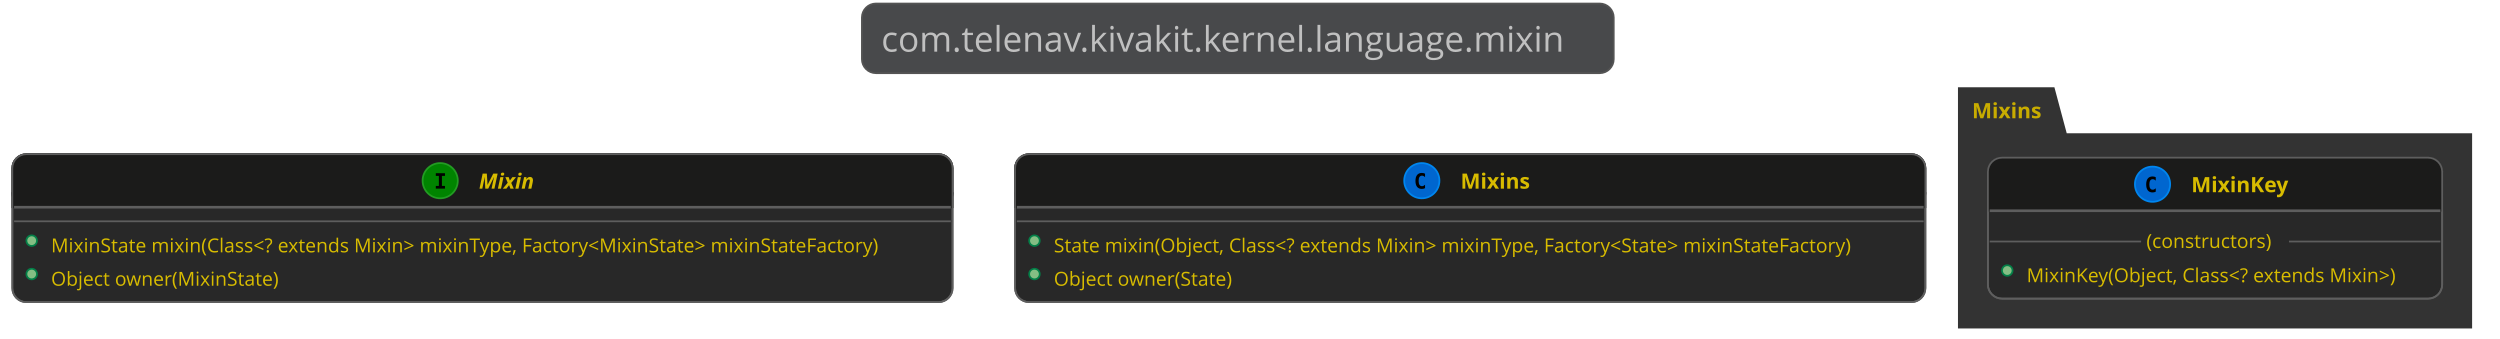
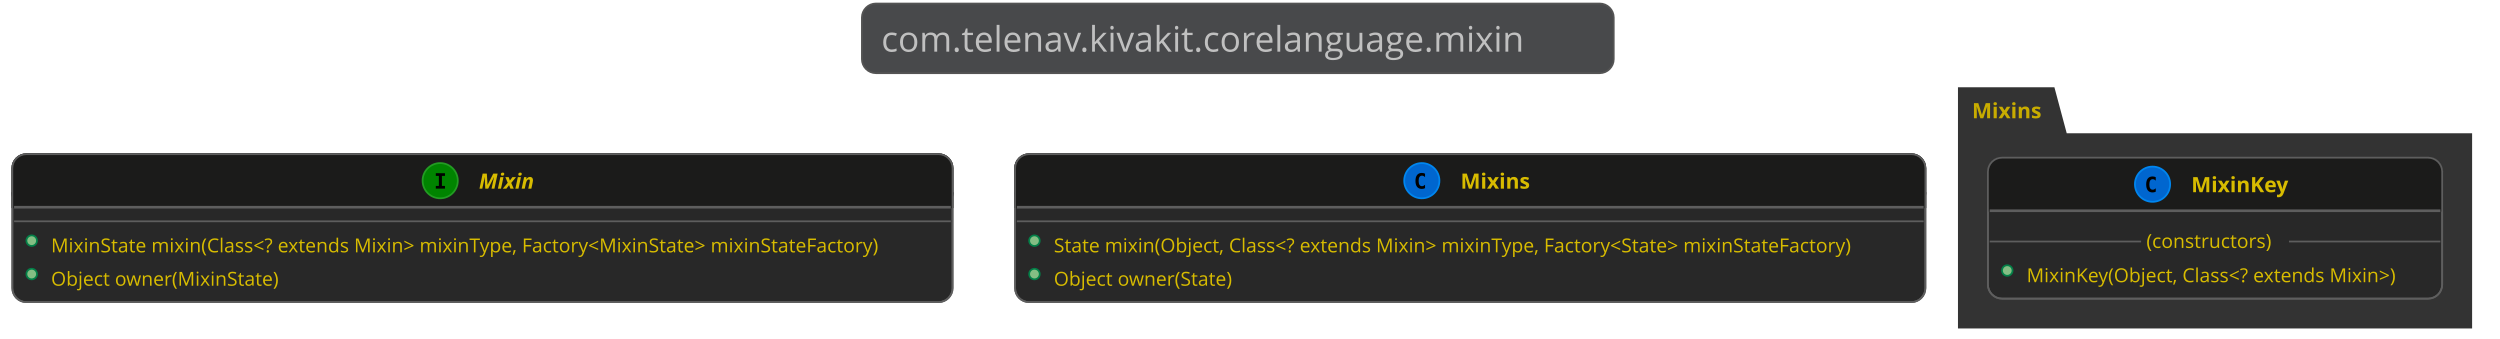
<svg xmlns="http://www.w3.org/2000/svg" contentScriptType="application/ecmascript" contentStyleType="text/css" height="200px" preserveAspectRatio="none" style="width:1479px;height:200px;background:#333333;" version="1.1" viewBox="0 0 1479 200" width="1479.167px" zoomAndPan="magnify">
  <defs />
  <g>
    <rect fill="#48494B" height="41.203" rx="8.333" ry="8.333" style="stroke:#545454;stroke-width:1.042;" width="444.792" x="509.896" y="2.083" />
-     <text fill="#C0C0C0" font-family="Open Sans,Avenir,Nunito,Arial,Helvetica,SansSerif" font-size="20.833" lengthAdjust="spacing" textLength="421.875" x="521.354" y="30.558">com.telenav.kivakit.kernel.language.mixin</text>
+     <text fill="#C0C0C0" font-family="Open Sans,Avenir,Nunito,Arial,Helvetica,SansSerif" font-size="20.833" lengthAdjust="spacing" textLength="421.875" x="521.354" y="30.558">com.telenav.kivakit.corelanguage.mixin</text>
    <polygon fill="#333333" points="1159.375,52.661,1214.583,52.661,1221.875,79.883,1461.458,79.883,1461.458,193.286,1159.375,193.286,1159.375,52.661" style="stroke:#333333;stroke-width:2.083;" />
    <line style="stroke:#333333;stroke-width:2.083;" x1="1159.375" x2="1221.875" y1="79.883" y2="79.883" />
    <text fill="#C8AC00" font-family="Open Sans,Avenir,Nunito,Arial,Helvetica,SansSerif" font-size="12.5" font-weight="bold" lengthAdjust="spacing" textLength="42.708" x="1166.667" y="69.954">Mixins</text>
    <rect codeLine="13" fill="#282828" height="83.378" id="Mixins.MixinKey" rx="8.333" ry="8.333" style="stroke:#5E5E5E;stroke-width:1.042;" width="268.75" x="1176.042" y="93.286" />
    <rect fill="#1B1B1A" height="31.388" rx="8.333" ry="8.333" style="stroke:#1B1B1A;stroke-width:1.042;" width="268.75" x="1176.042" y="93.286" />
    <rect fill="#1B1B1A" height="8.333" style="stroke:#1B1B1A;stroke-width:1.042;" width="268.75" x="1176.042" y="116.341" />
    <rect codeLine="13" fill="none" height="83.378" id="Mixins.MixinKey" rx="8.333" ry="8.333" style="stroke:#5E5E5E;stroke-width:1.042;" width="268.75" x="1176.042" y="93.286" />
    <ellipse cx="1273.438" cy="108.98" fill="#0066CF" rx="10.417" ry="10.417" style="stroke:#0086EF;stroke-width:1.042;" />
    <path d="M1275.348,113.405 Q1274.921,113.625 1274.451,113.735 Q1273.981,113.845 1273.462,113.845 Q1271.619,113.845 1270.648,112.63 Q1269.678,111.416 1269.678,109.121 Q1269.678,106.82 1270.648,105.605 Q1271.619,104.391 1273.462,104.391 Q1273.981,104.391 1274.457,104.5 Q1274.933,104.61 1275.348,104.83 L1275.348,106.832 Q1274.884,106.405 1274.448,106.206 Q1274.011,106.008 1273.547,106.008 Q1272.559,106.008 1272.055,106.792 Q1271.552,107.576 1271.552,109.121 Q1271.552,110.659 1272.055,111.443 Q1272.559,112.227 1273.547,112.227 Q1274.011,112.227 1274.448,112.029 Q1274.884,111.831 1275.348,111.403 Z " fill="#000000" />
    <text fill="#D8BC00" font-family="Open Sans,Avenir,Nunito,Arial,Helvetica,SansSerif" font-size="12.5" font-weight="bold" lengthAdjust="spacing" textLength="59.375" x="1296.354" y="113.704">MixinKey</text>
    <line style="stroke:#5E5E5E;stroke-width:1.562;" x1="1177.083" x2="1443.75" y1="124.674" y2="124.674" />
    <ellipse cx="1187.5" cy="160.044" fill="#84BE84" rx="3.125" ry="3.125" style="stroke:#038048;stroke-width:1.042;" />
    <text fill="#D8BC00" font-family="Open Sans,Avenir,Nunito,Arial,Helvetica,SansSerif" font-size="11.458" lengthAdjust="spacing" textLength="236.458" x="1198.958" y="166.956">MixinKey(Object, Class&lt;? extends Mixin&gt;)</text>
    <line style="stroke:#5E5E5E;stroke-width:1.042;" x1="1177.083" x2="1266.667" y1="142.88" y2="142.88" />
    <text fill="#D8BC00" font-family="Open Sans,Avenir,Nunito,Arial,Helvetica,SansSerif" font-size="11.458" lengthAdjust="spacing" textLength="81.25" x="1269.792" y="146.69">(constructors)</text>
    <line style="stroke:#5E5E5E;stroke-width:1.042;" x1="1354.167" x2="1443.75" y1="142.88" y2="142.88" />
    <rect codeLine="6" fill="#282828" height="87.545" id="Mixin" rx="8.333" ry="8.333" style="stroke:#5E5E5E;stroke-width:1.042;" width="556.25" x="7.292" y="91.203" />
    <rect fill="#1B1B1A" height="31.388" rx="8.333" ry="8.333" style="stroke:#1B1B1A;stroke-width:1.042;" width="556.25" x="7.292" y="91.203" />
    <rect fill="#1B1B1A" height="8.333" style="stroke:#1B1B1A;stroke-width:1.042;" width="556.25" x="7.292" y="114.258" />
    <rect codeLine="6" fill="none" height="87.545" id="Mixin" rx="8.333" ry="8.333" style="stroke:#5E5E5E;stroke-width:1.042;" width="556.25" x="7.292" y="91.203" />
    <ellipse cx="260.417" cy="106.897" fill="#008400" rx="10.417" ry="10.417" style="stroke:#239C23;stroke-width:1.042;" />
    <path d="M257.821,104.059 L257.821,102.472 L263.247,102.472 L263.247,104.059 L261.434,104.059 L261.434,109.998 L263.247,109.998 L263.247,111.585 L257.821,111.585 L257.821,109.998 L259.633,109.998 L259.633,104.059 Z " fill="#000000" />
    <text fill="#D8BC00" font-family="Open Sans,Avenir,Nunito,Arial,Helvetica,SansSerif" font-size="12.5" font-style="italic" font-weight="bold" lengthAdjust="spacing" textLength="35.417" x="283.333" y="111.621">Mixin</text>
    <line style="stroke:#5E5E5E;stroke-width:1.562;" x1="8.333" x2="562.5" y1="122.591" y2="122.591" />
    <line style="stroke:#5E5E5E;stroke-width:1.042;" x1="8.333" x2="562.5" y1="130.924" y2="130.924" />
    <ellipse cx="18.75" cy="142.383" fill="#84BE84" rx="3.125" ry="3.125" style="stroke:#038048;stroke-width:1.042;" />
    <text fill="#D8BC00" font-family="Open Sans,Avenir,Nunito,Arial,Helvetica,SansSerif" font-size="11.458" lengthAdjust="spacing" textLength="523.958" x="30.208" y="149.294">MixinState mixin(Class&lt;? extends Mixin&gt; mixinType, Factory&lt;MixinState&gt; mixinStateFactory)</text>
    <ellipse cx="18.75" cy="162.128" fill="#84BE84" rx="3.125" ry="3.125" style="stroke:#038048;stroke-width:1.042;" />
    <text fill="#D8BC00" font-family="Open Sans,Avenir,Nunito,Arial,Helvetica,SansSerif" font-size="11.458" lengthAdjust="spacing" textLength="139.583" x="30.208" y="169.039">Object owner(MixinState)</text>
    <rect codeLine="19" fill="#282828" height="87.545" id="Mixins" rx="8.333" ry="8.333" style="stroke:#5E5E5E;stroke-width:1.042;" width="538.542" x="600.521" y="91.203" />
    <rect fill="#1B1B1A" height="31.388" rx="8.333" ry="8.333" style="stroke:#1B1B1A;stroke-width:1.042;" width="538.542" x="600.521" y="91.203" />
    <rect fill="#1B1B1A" height="8.333" style="stroke:#1B1B1A;stroke-width:1.042;" width="538.542" x="600.521" y="114.258" />
    <rect codeLine="19" fill="none" height="87.545" id="Mixins" rx="8.333" ry="8.333" style="stroke:#5E5E5E;stroke-width:1.042;" width="538.542" x="600.521" y="91.203" />
    <ellipse cx="841.146" cy="106.897" fill="#0066CF" rx="10.417" ry="10.417" style="stroke:#0086EF;stroke-width:1.042;" />
    <path d="M843.056,111.322 Q842.629,111.542 842.159,111.652 Q841.689,111.761 841.17,111.761 Q839.327,111.761 838.356,110.547 Q837.386,109.332 837.386,107.037 Q837.386,104.736 838.356,103.522 Q839.327,102.307 841.17,102.307 Q841.689,102.307 842.165,102.417 Q842.641,102.527 843.056,102.747 L843.056,104.749 Q842.592,104.321 842.156,104.123 Q841.72,103.925 841.256,103.925 Q840.267,103.925 839.763,104.709 Q839.26,105.493 839.26,107.037 Q839.26,108.575 839.763,109.36 Q840.267,110.144 841.256,110.144 Q841.72,110.144 842.156,109.946 Q842.592,109.747 843.056,109.32 Z " fill="#000000" />
    <text fill="#D8BC00" font-family="Open Sans,Avenir,Nunito,Arial,Helvetica,SansSerif" font-size="12.5" font-weight="bold" lengthAdjust="spacing" textLength="42.708" x="864.062" y="111.621">Mixins</text>
    <line style="stroke:#5E5E5E;stroke-width:1.562;" x1="601.562" x2="1138.021" y1="122.591" y2="122.591" />
    <line style="stroke:#5E5E5E;stroke-width:1.042;" x1="601.562" x2="1138.021" y1="130.924" y2="130.924" />
    <ellipse cx="611.979" cy="142.383" fill="#84BE84" rx="3.125" ry="3.125" style="stroke:#038048;stroke-width:1.042;" />
    <text fill="#D8BC00" font-family="Open Sans,Avenir,Nunito,Arial,Helvetica,SansSerif" font-size="11.458" lengthAdjust="spacing" textLength="506.25" x="623.438" y="149.294">State mixin(Object, Class&lt;? extends Mixin&gt; mixinType, Factory&lt;State&gt; mixinStateFactory)</text>
    <ellipse cx="611.979" cy="162.128" fill="#84BE84" rx="3.125" ry="3.125" style="stroke:#038048;stroke-width:1.042;" />
    <text fill="#D8BC00" font-family="Open Sans,Avenir,Nunito,Arial,Helvetica,SansSerif" font-size="11.458" lengthAdjust="spacing" textLength="109.375" x="623.438" y="169.039">Object owner(State)</text>
  </g>
</svg>
